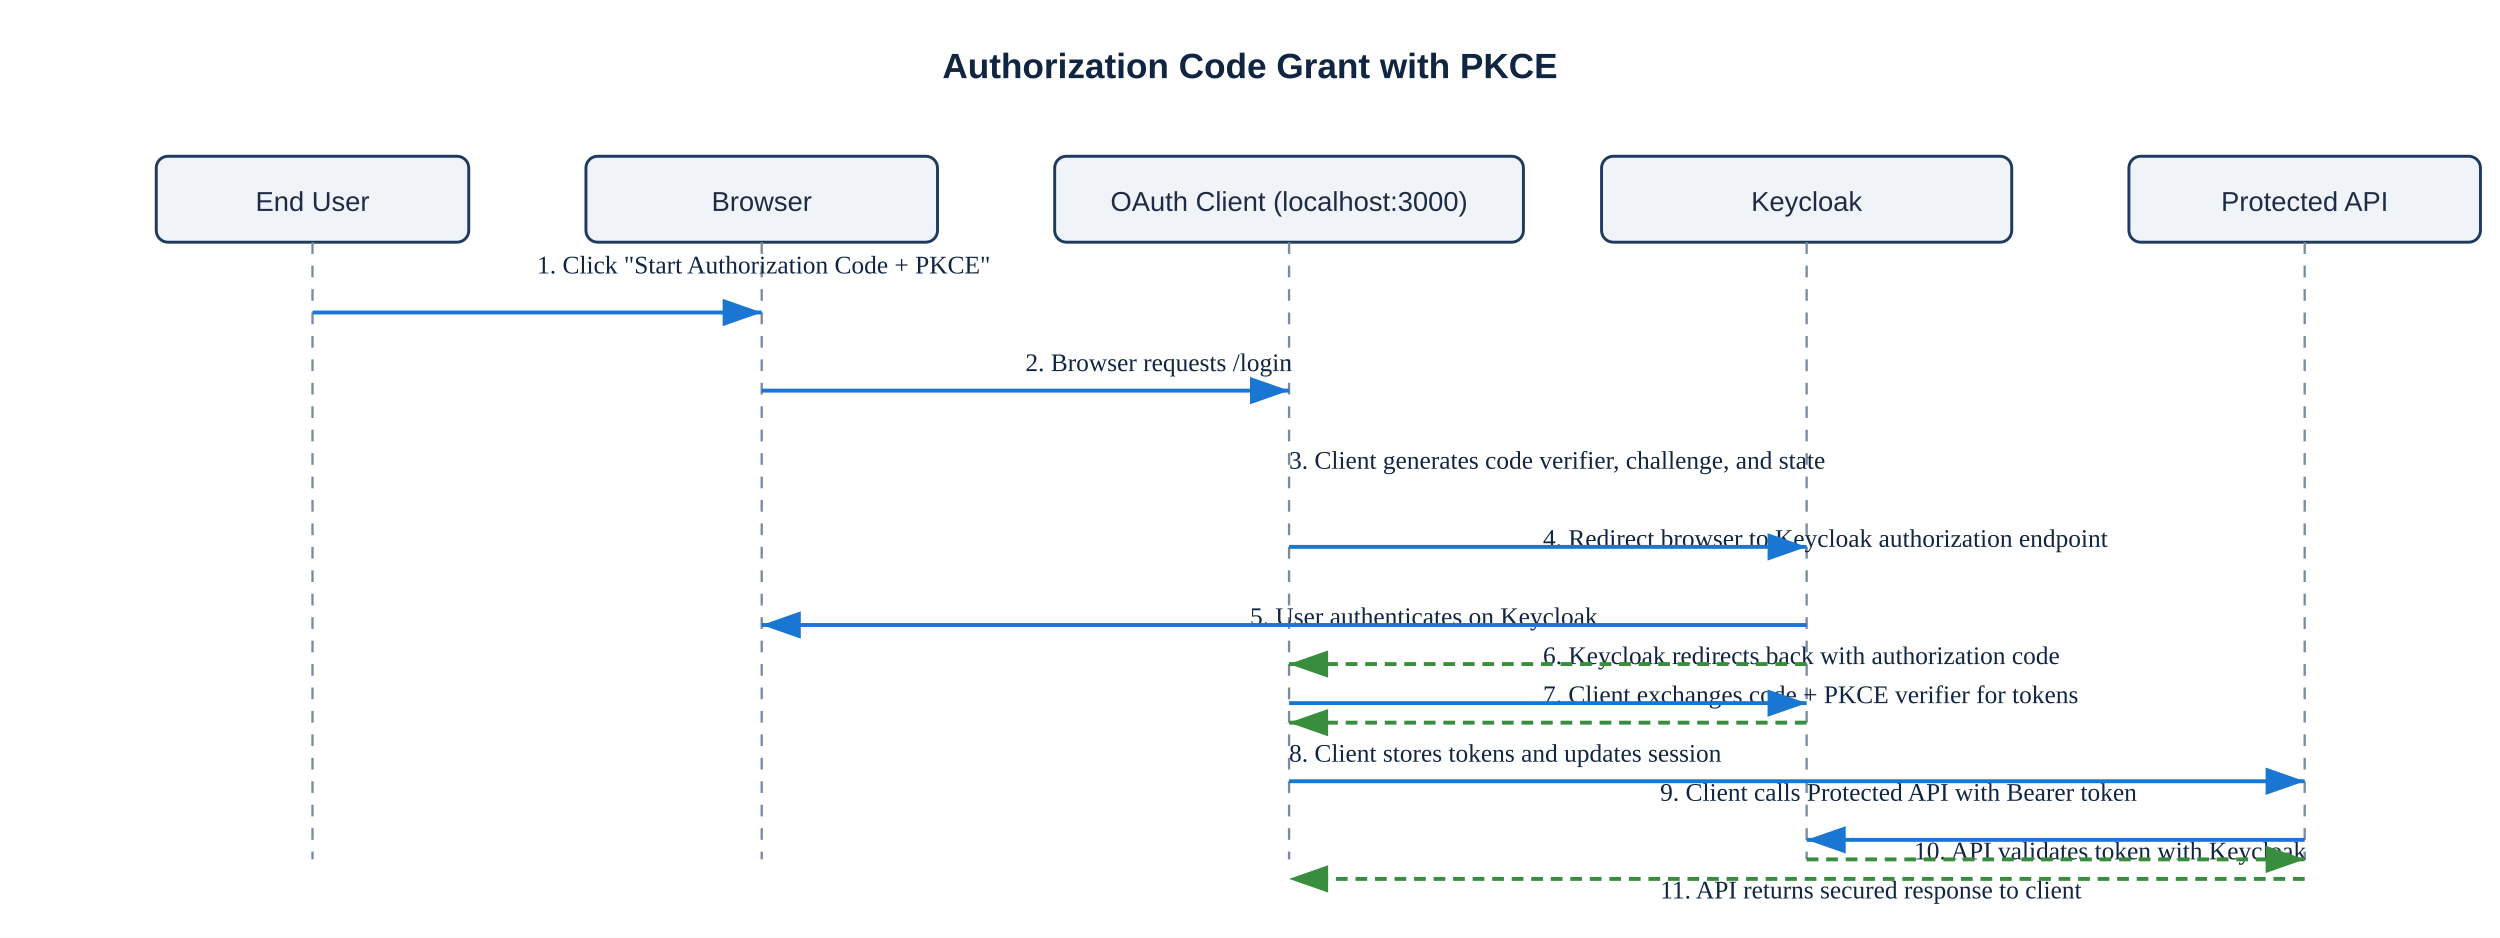
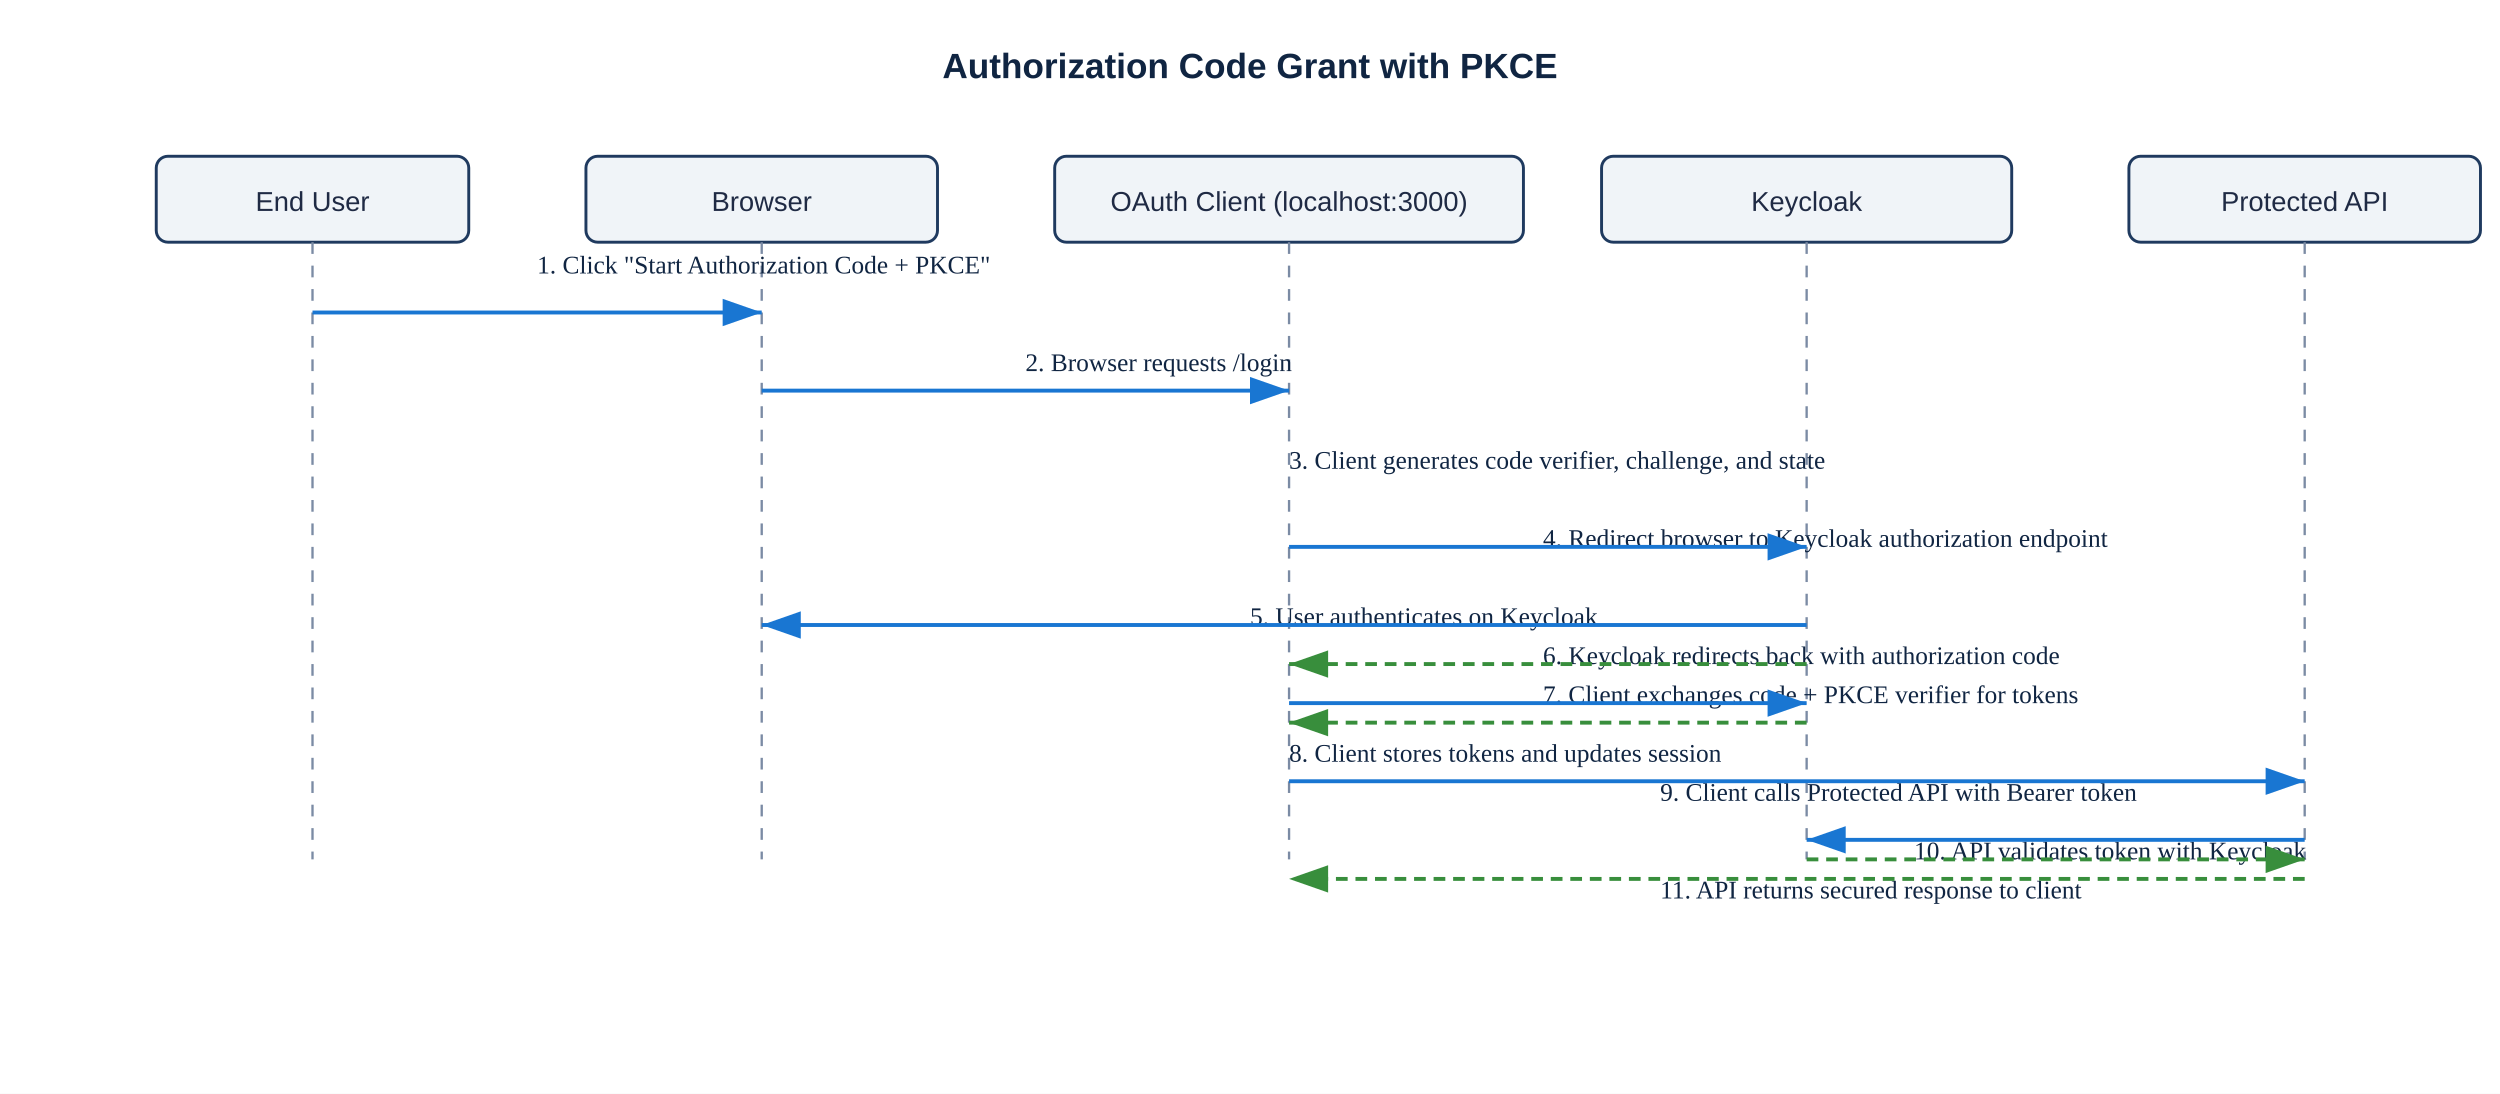
- <svg xmlns="http://www.w3.org/2000/svg" width="1280" height="480" viewBox="0 0 1280 480">
-   <rect width="1280" height="480" fill="#ffffff" />
+ <svg xmlns="http://www.w3.org/2000/svg" width="1280" height="560" viewBox="0 0 1280 560">
+   <rect width="1280" height="560" fill="#ffffff" />
  <style>
    .actor { fill: #f0f4f8; stroke: #1f3a5f; stroke-width: 1.5; }
    .lifeline { stroke: #7b8ba4; stroke-dasharray: 6 6; stroke-width: 1.2; }
    .arrow { stroke: #1976d2; stroke-width: 2; marker-end: url(#arrowhead); fill: none; }
    .arrow-return { stroke: #388e3c; stroke-width: 2; marker-end: url(#arrowhead-return); fill: none; stroke-dasharray: 6 4; }
    .label { font-family: "Helvetica Neue", Arial, sans-serif; font-size: 14px; fill: #1f2a44; }
    .title { font-weight: 600; font-size: 18px; fill: #102542; }
    .step { font-size: 13px; fill: #102542; }
  </style>
  <defs>
    <marker id="arrowhead" markerWidth="10" markerHeight="7" refX="10" refY="3.5" orient="auto">
      <polygon points="0 0, 10 3.5, 0 7" fill="#1976d2" />
    </marker>
    <marker id="arrowhead-return" markerWidth="10" markerHeight="7" refX="10" refY="3.5" orient="auto">
      <polygon points="0 0, 10 3.5, 0 7" fill="#388e3c" />
    </marker>
  </defs>
  <text x="640" y="40" text-anchor="middle" class="title label">Authorization Code Grant with PKCE</text>
  <rect class="actor" x="80" y="80" width="160" height="44" rx="6" />
  <text class="label" x="160" y="108" text-anchor="middle">End User</text>
  <rect class="actor" x="300" y="80" width="180" height="44" rx="6" />
  <text class="label" x="390" y="108" text-anchor="middle">Browser</text>
  <rect class="actor" x="540" y="80" width="240" height="44" rx="6" />
  <text class="label" x="660" y="108" text-anchor="middle">OAuth Client (localhost:3000)</text>
  <rect class="actor" x="820" y="80" width="210" height="44" rx="6" />
  <text class="label" x="925" y="108" text-anchor="middle">Keycloak</text>
  <rect class="actor" x="1090" y="80" width="180" height="44" rx="6" />
  <text class="label" x="1180" y="108" text-anchor="middle">Protected API</text>
  <line class="lifeline" x1="160" y1="124" x2="160" y2="440" />
  <line class="lifeline" x1="390" y1="124" x2="390" y2="440" />
  <line class="lifeline" x1="660" y1="124" x2="660" y2="440" />
  <line class="lifeline" x1="925" y1="124" x2="925" y2="440" />
  <line class="lifeline" x1="1180" y1="124" x2="1180" y2="440" />
  <text class="step" x="275" y="140">1. Click "Start Authorization Code + PKCE"</text>
  <path class="arrow" d="M160 160 L390 160" />
  <text class="step" x="525" y="190">2. Browser requests /login</text>
  <path class="arrow" d="M390 200 L660 200" />
  <text class="step" x="660" y="240">3. Client generates code verifier, challenge, and state</text>
  <text class="step" x="790" y="280">4. Redirect browser to Keycloak authorization endpoint</text>
  <path class="arrow" d="M660 280 L925 280" />
  <text class="step" x="640" y="320">5. User authenticates on Keycloak</text>
  <path class="arrow" d="M925 320 L390 320" />
  <text class="step" x="790" y="340">6. Keycloak redirects back with authorization code</text>
  <path class="arrow-return" d="M925 340 L660 340" />
  <text class="step" x="790" y="360">7. Client exchanges code + PKCE verifier for tokens</text>
  <path class="arrow" d="M660 360 L925 360" />
  <path class="arrow-return" d="M925 370 L660 370" />
  <text class="step" x="660" y="390">8. Client stores tokens and updates session</text>
  <text class="step" x="850" y="410">9. Client calls Protected API with Bearer token</text>
  <path class="arrow" d="M660 400 L1180 400" />
  <text class="step" x="980" y="440">10. API validates token with Keycloak</text>
  <path class="arrow" d="M1180 430 L925 430" />
  <path class="arrow-return" d="M925 440 L1180 440" />
  <text class="step" x="850" y="460">11. API returns secured response to client</text>
  <path class="arrow-return" d="M1180 450 L660 450" />
</svg>
